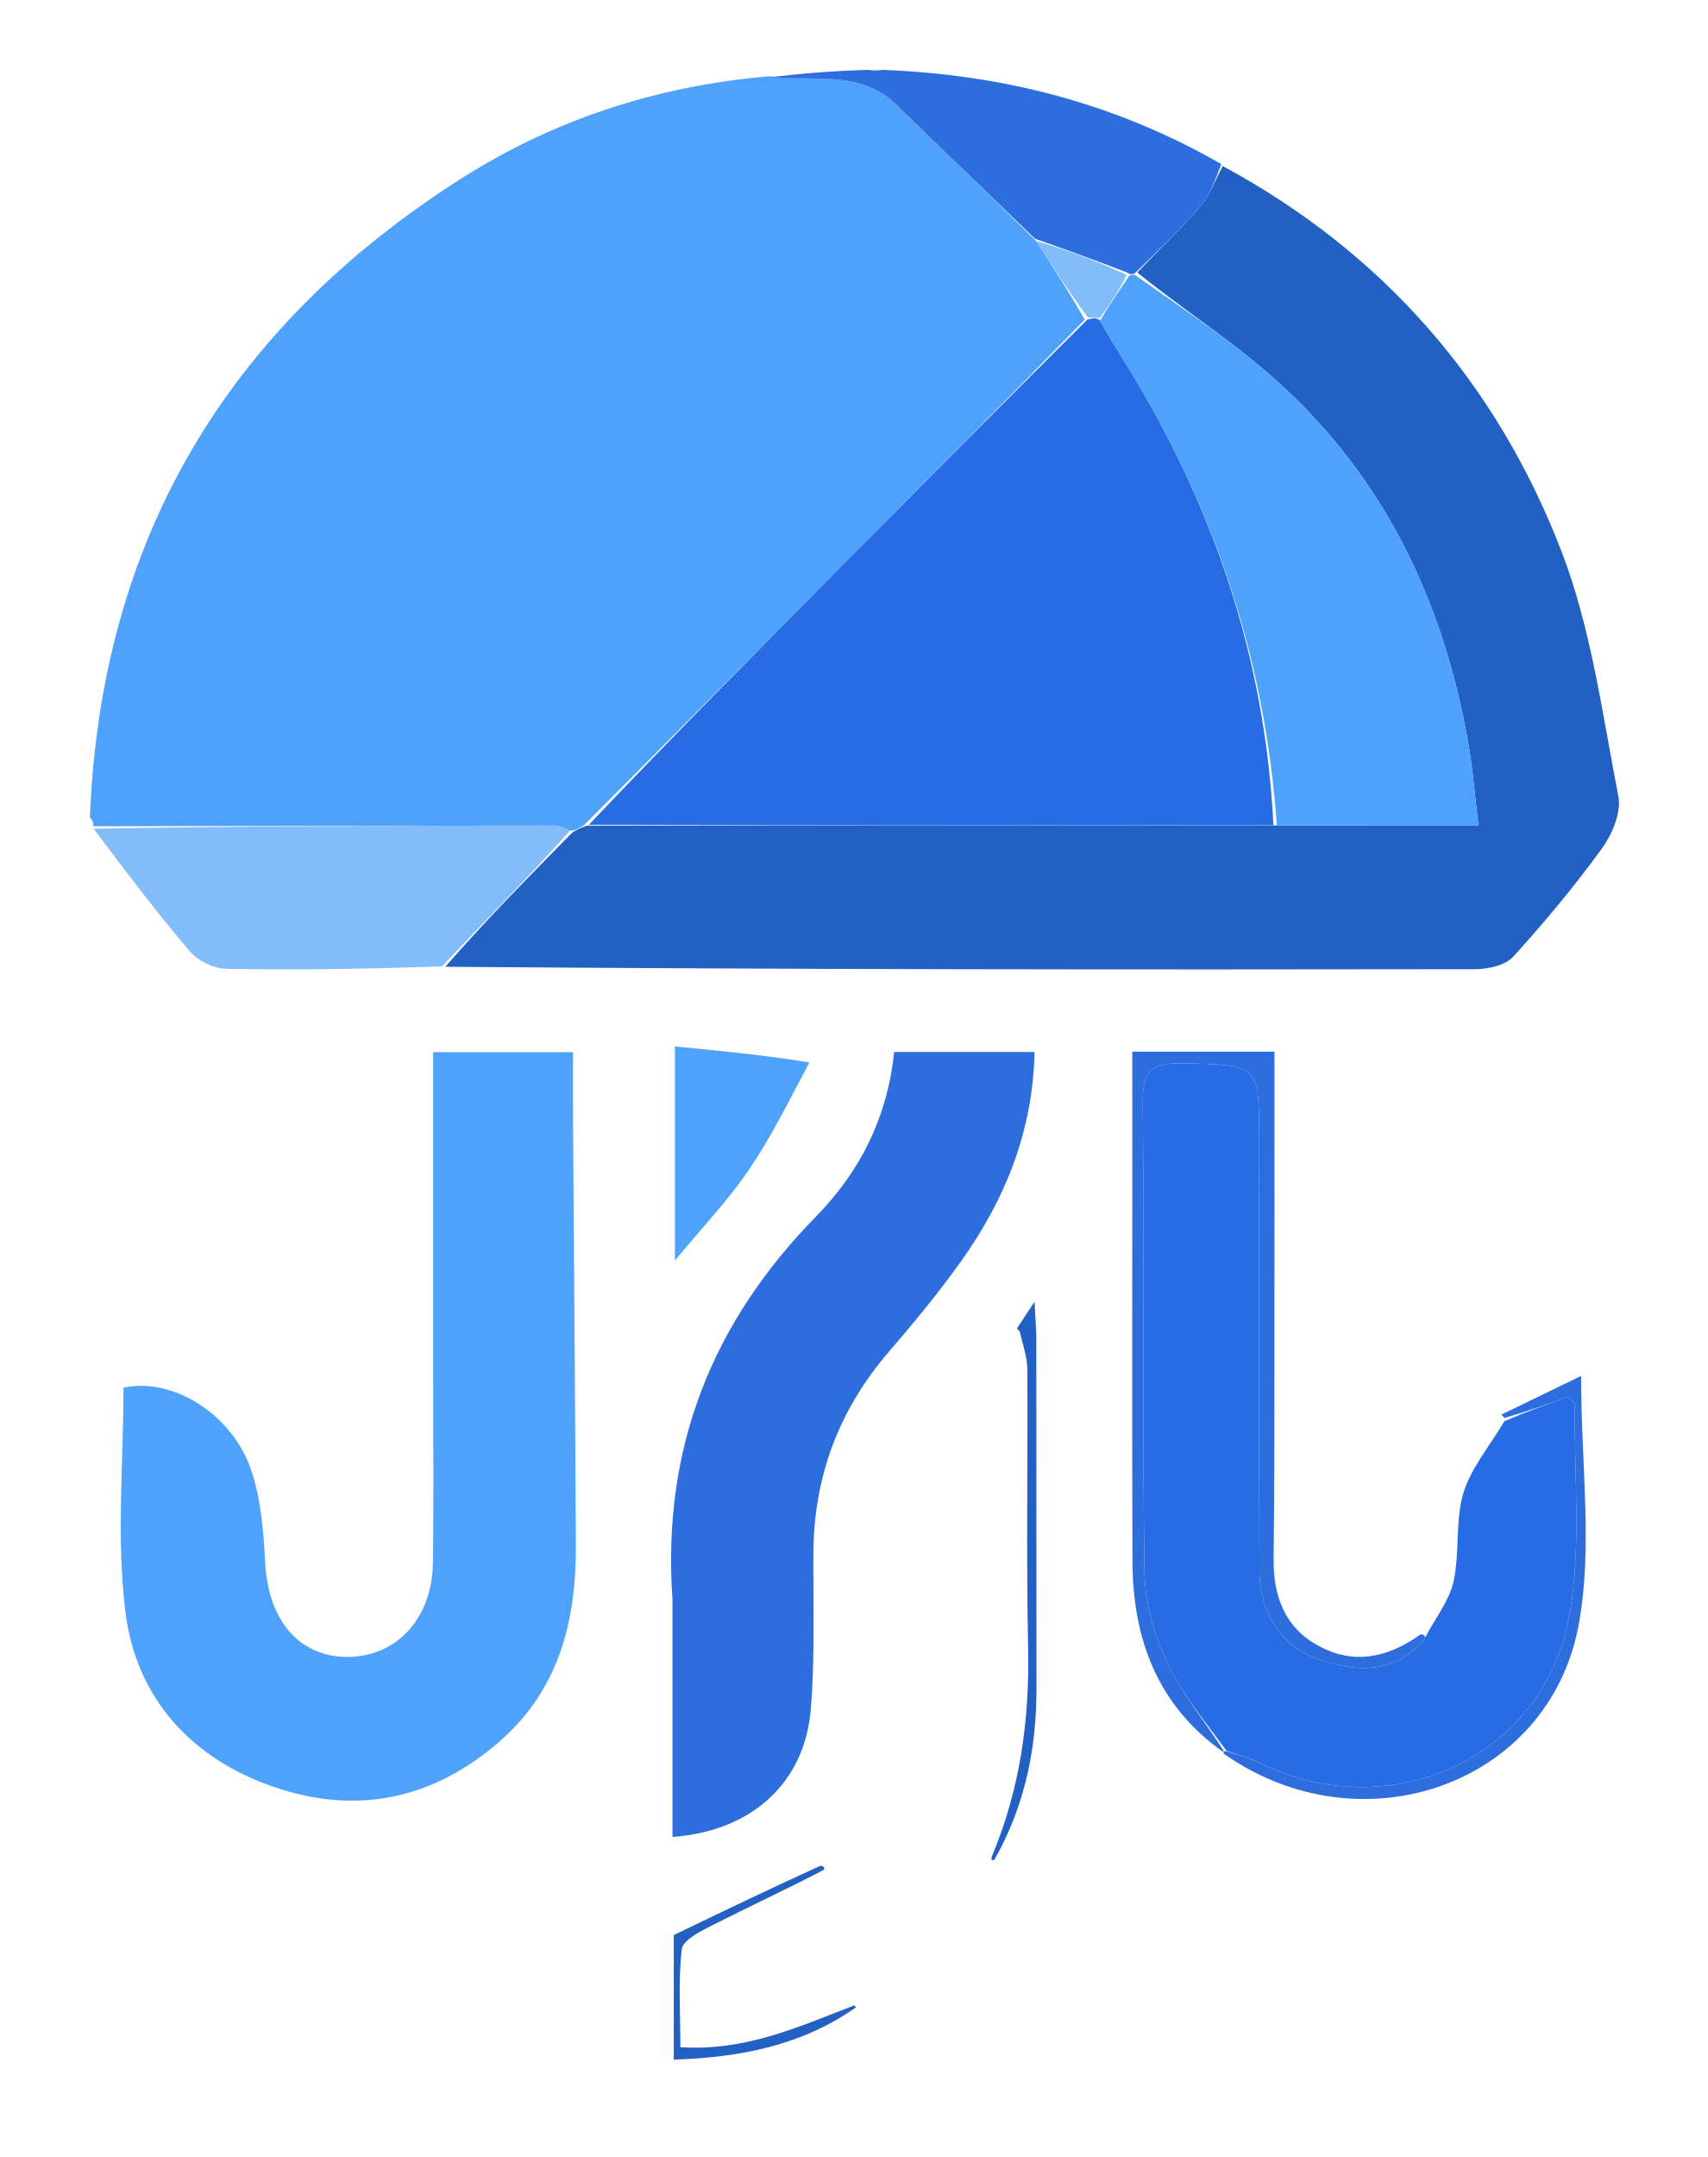
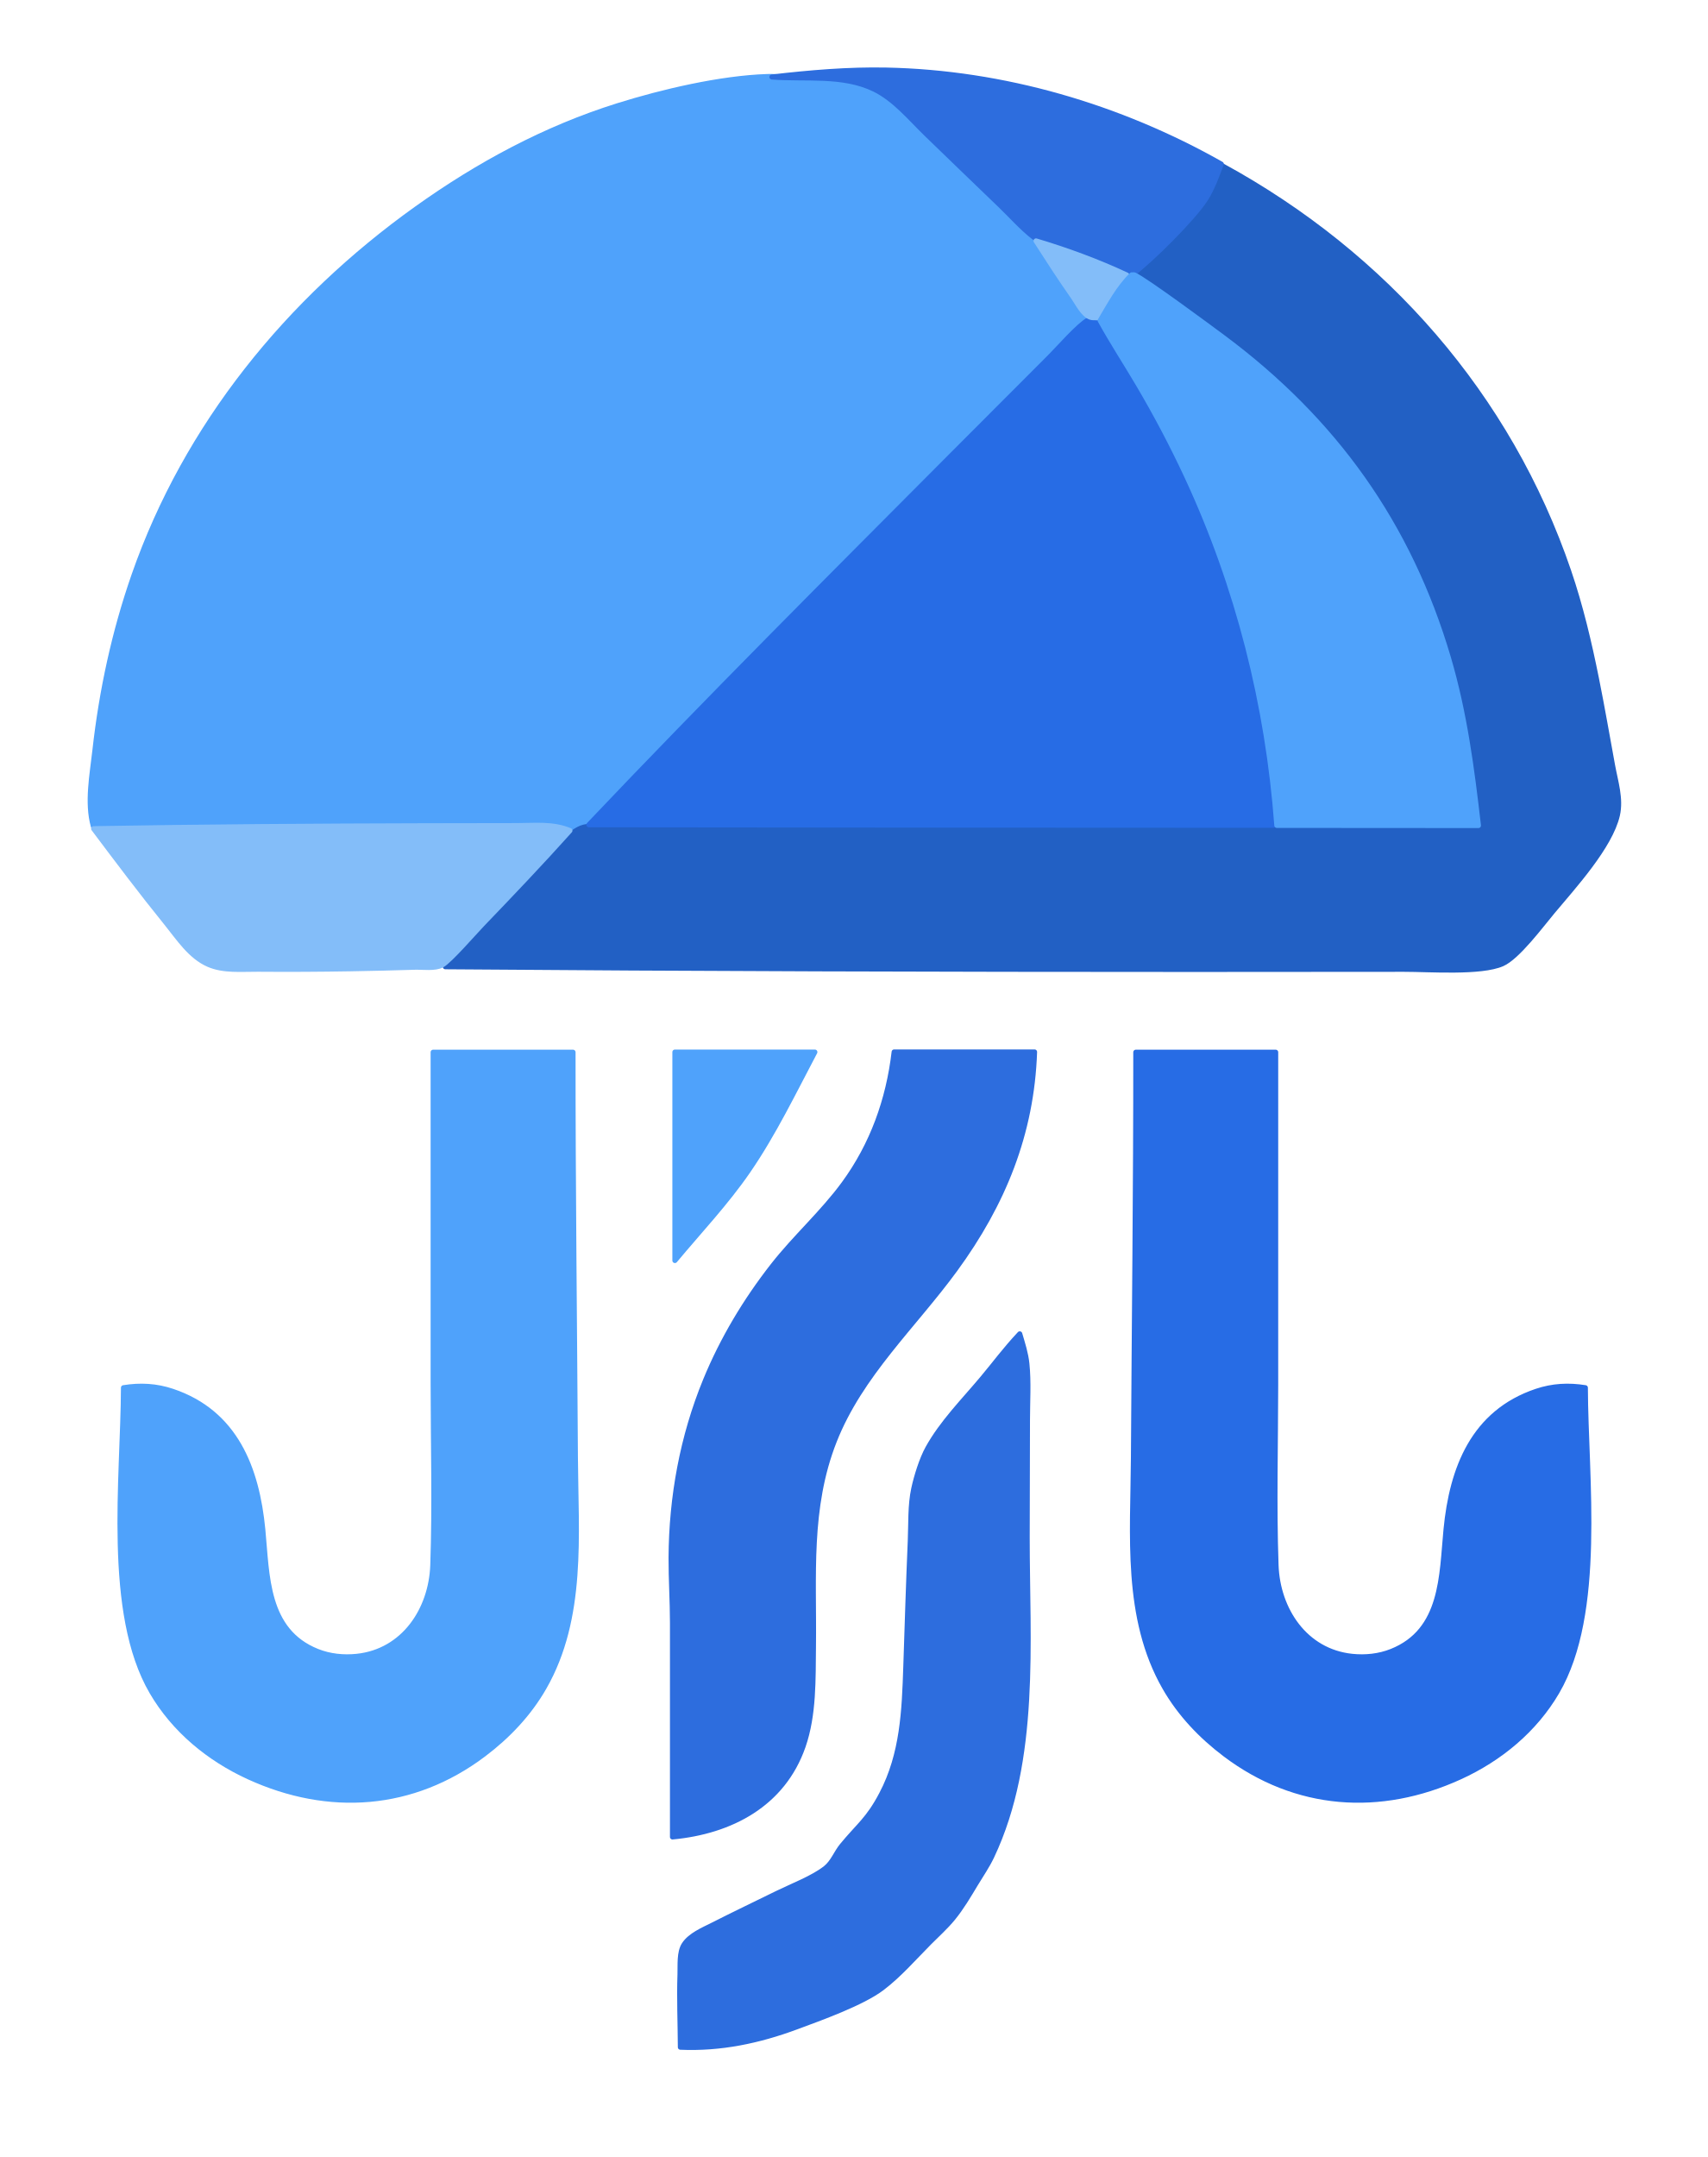
- <svg xmlns="http://www.w3.org/2000/svg" viewBox="150 366 236 298" width="100%" height="100%">
-   <path fill="#4FA2FB" d="M162.422,478.968 C163.913,440.617 181.322,411.403 213.435,390.859 C226.223,382.677 240.364,377.918 256.264,376.534 C262.806,377.23 268.997,375.715 273.871,380.482 C280.214,386.687 286.63,392.818 293.162,399.284 C295.541,403.002 297.773,406.419 299.894,410.159 C288.53,421.813 277.272,433.14 266.024,444.476 C254.31,456.283 242.605,468.099 230.651,480.033 C229.955,480.454 229.503,480.754 228.754,480.753 C227.817,480.315 227.177,480.057 226.537,480.058 C205.323,480.073 184.11,480.113 162.897,480.149 C162.897,480.149 162.883,480.106 162.883,479.875 C162.822,479.356 162.668,479.131 162.422,478.968 z" />
-   <path fill="#2260C4" d="M229.051,481.054 C229.503,480.754 229.955,480.454 231.13,480.066 C263.223,479.989 294.593,480.001 326.436,480.032 C335.807,480.051 344.706,480.051 354.295,480.051 C353.812,475.969 353.56,472.709 353.024,469.497 C349.555,448.712 340.789,430.715 324.506,416.944 C318.969,412.262 312.856,408.261 307.156,403.655 C310.158,400.457 313.159,397.679 315.803,394.596 C317.181,392.99 317.93,390.846 318.964,388.945 C341.134,400.905 356.807,418.916 365.766,442.156 C369.896,452.87 371.408,464.63 373.63,476.008 C374.057,478.198 372.808,481.214 371.393,483.168 C367.605,488.395 363.456,493.388 359.108,498.162 C358.012,499.366 355.633,499.895 353.842,499.898 C306.53,499.975 259.218,499.942 211.535,499.561 C217.126,493.147 223.089,487.101 229.051,481.054 z" />
-   <path fill="#4FA2FB" d="M209.854,556 C209.854,540.892 209.854,526.284 209.854,511.37 C216.521,511.37 222.611,511.37 229.183,511.37 C229.183,514.661 229.165,517.915 229.186,521.168 C229.315,540.649 229.488,560.13 229.573,579.611 C229.618,589.969 227.242,599.436 219.027,606.595 C209.822,614.618 199.235,616.793 187.834,612.873 C176.395,608.939 168.789,600.571 167.32,588.623 C166.074,578.489 167.063,568.081 167.063,557.719 C173.691,556.241 182.075,561.212 184.744,569.202 C186.084,573.214 186.412,577.652 186.642,581.927 C187.068,589.861 191.358,594.962 198.083,594.91 C204.809,594.859 209.698,589.61 209.817,581.982 C209.95,573.49 209.852,564.994 209.854,556 z" />
-   <path fill="#2D6DDE" d="M242.925,587.002 C241.442,565.943 248.477,548.641 262.791,534.031 C268.895,527.801 272.65,520.292 273.556,511.333 C280.168,511.333 286.401,511.333 292.959,511.333 C292.727,522.297 288.895,531.696 282.812,540.236 C279.726,544.57 276.32,548.696 272.844,552.73 C265.912,560.774 262.438,570.03 262.392,580.632 C262.36,587.793 262.614,594.986 262.041,602.108 C261.222,612.278 253.898,618.982 242.926,619.783 C242.926,608.997 242.926,598.25 242.925,587.002 z" />
-   <path fill="#83BDF9" d="M228.754,480.753 C223.089,487.101 217.126,493.147 211.068,499.503 C201.058,499.861 191.142,500.025 181.233,499.846 C179.526,499.816 177.353,498.751 176.238,497.445 C171.64,492.055 167.367,486.389 162.936,480.487 C184.11,480.113 205.323,480.073 226.537,480.058 C227.177,480.057 227.817,480.315 228.754,480.753 z" />
-   <path fill="#2D6DDE" d="M318.76,388.67 C317.93,390.846 317.181,392.99 315.803,394.596 C313.159,397.679 310.158,400.457 306.929,403.656 C306.553,403.951 306.1,403.935 305.846,403.688 C301.4,401.954 297.208,400.467 293.015,398.981 C286.63,392.818 280.214,386.687 273.871,380.482 C268.997,375.715 262.806,377.23 256.671,376.639 C260.684,376.155 265.046,375.801 269.906,375.653 C270.908,375.791 271.412,375.722 271.916,375.654 C288.453,376.276 304.08,380.23 318.76,388.67 z" />
-   <path fill="#2D6DDE" d="M318.986,608.021 C309.918,601.58 306.525,592.403 306.487,581.71 C306.423,563.418 306.466,545.126 306.464,526.834 C306.463,521.721 306.464,516.609 306.464,511.295 C313.235,511.295 319.472,511.295 326.11,511.295 C326.11,525.818 326.121,540.095 326.106,554.371 C326.096,563.351 326.102,572.331 325.992,581.309 C325.928,586.536 327.547,590.916 332.299,593.439 C337.028,595.95 341.624,595.127 346.275,591.818 C346.74,591.769 347.034,592.034 346.863,592.347 C342.719,597.543 337.158,596.879 332.453,595.351 C327.161,593.633 324.068,588.92 324.037,583.069 C323.933,563.267 323.998,543.465 323.998,523.663 C323.998,512.918 323.994,513.109 313.227,512.906 C309.06,512.828 307.879,514.087 307.916,518.233 C308.109,539.864 307.849,561.5 308.143,583.128 C308.199,587.278 309.436,591.677 311.191,595.47 C313.231,599.879 316.441,603.746 319.103,607.891 C319.064,607.934 318.986,608.021 318.986,608.021 z" />
-   <path fill="#4FA2FB" d="M261.841,512.781 C259.063,518.022 256.592,523.045 253.473,527.628 C250.619,531.822 247.066,535.541 243.259,540.148 C243.259,530.139 243.259,520.99 243.259,510.573 C249.534,511.179 255.7,511.775 261.841,512.781 z" />
-   <path fill="#2D6DDE" d="M357.461,561.437 C361.049,559.696 364.637,557.955 368.48,556.09 C368.48,568.475 370.131,579.843 368.135,590.529 C364.013,612.601 338.133,621.641 319.149,608.314 C318.986,608.021 319.064,607.934 319.468,607.945 C321.258,608.475 322.699,608.878 324.019,609.529 C342.077,618.435 363.359,608.957 366.876,589.078 C368.55,579.621 367.483,569.678 367.62,559.955 C367.623,559.747 367.175,559.533 366.594,559.016 C363.875,559.982 360.958,561.018 357.901,561.894 C357.761,561.735 357.461,561.437 357.461,561.437 z" />
-   <path fill="#2260C4" d="M290.513,549.547 C291.131,548.609 291.75,547.671 292.951,545.848 C293.072,548.281 293.199,549.667 293.2,551.054 C293.218,567.134 293.211,583.214 293.223,599.294 C293.23,607.548 291.645,615.426 287.417,622.924 C287.083,623.079 286.959,622.973 287.012,622.601 C290.999,613.095 292.275,603.552 292.069,593.641 C291.804,580.847 292.04,568.043 291.959,555.244 C291.948,553.518 291.351,551.795 290.903,549.934 C290.781,549.798 290.513,549.547 290.513,549.547 z" />
-   <path fill="#2260C4" d="M268.279,643.329 C260.786,648.592 252.307,650.24 243.105,650.55 C243.105,644.019 243.105,637.919 243.105,633.335 C250.225,629.91 256.562,626.861 263.326,623.779 C263.752,623.747 264.011,624.012 263.857,624.317 C258.558,627.083 253.374,629.467 248.29,632.05 C246.724,632.845 244.353,634.058 244.211,635.294 C243.71,639.653 244.016,644.106 244.016,648.833 C253.158,649.402 260.507,645.932 268.051,643.054 C268.127,643.145 268.279,643.329 268.279,643.329 z" />
-   <path fill="#276CE5" d="M325.964,480.013 C294.593,480.001 263.223,479.989 231.374,479.944 C242.605,468.099 254.31,456.283 266.024,444.476 C277.272,433.14 288.53,421.813 300.225,410.176 C301.11,409.887 301.551,409.906 302.025,410.283 C303.195,412.454 304.34,414.262 305.469,416.08 C317.646,435.677 324.821,456.878 325.964,480.013 z" />
-   <path fill="#83BDF9" d="M301.993,409.925 C301.551,409.906 301.11,409.887 300.337,409.852 C297.773,406.419 295.541,403.002 293.162,399.284 C297.208,400.467 301.4,401.954 305.694,403.994 C304.528,406.34 303.26,408.133 301.993,409.925 z" />
-   <path fill="#4FA2FB" d="M302.025,410.283 C303.26,408.133 304.528,406.34 305.948,404.241 C306.1,403.935 306.553,403.951 306.779,403.95 C312.856,408.261 318.969,412.262 324.506,416.944 C340.789,430.715 349.555,448.712 353.024,469.497 C353.56,472.709 353.812,475.969 354.295,480.051 C344.706,480.051 335.807,480.051 326.436,480.032 C324.821,456.878 317.646,435.677 305.469,416.08 C304.34,414.262 303.195,412.454 302.025,410.283 z" />
-   <path fill="#276CE5" d="M346.863,592.347 C348.355,589.526 350.265,587.149 350.856,584.48 C351.734,580.515 351.06,576.16 352.203,572.314 C353.231,568.851 355.814,565.848 357.876,562.348 C360.958,561.018 363.875,559.982 366.594,559.016 C367.175,559.533 367.623,559.747 367.62,559.955 C367.483,569.678 368.55,579.621 366.876,589.078 C363.359,608.957 342.077,618.435 324.019,609.529 C322.699,608.878 321.258,608.475 319.508,607.903 C316.441,603.746 313.231,599.879 311.191,595.47 C309.436,591.677 308.199,587.278 308.143,583.128 C307.849,561.5 308.109,539.864 307.916,518.233 C307.879,514.087 309.06,512.828 313.227,512.906 C323.994,513.109 323.998,512.918 323.998,523.663 C323.998,543.465 323.933,563.267 324.037,583.069 C324.068,588.92 327.161,593.633 332.453,595.351 C337.158,596.879 342.719,597.543 346.863,592.347 z" />
+ <svg xmlns="http://www.w3.org/2000/svg" viewBox="150 366 236 298" width="236" height="298">
+   <path fill="#4FA2FB" stroke="#4FA2FB" stroke-width="0.7" stroke-linejoin="round" d="M299.894,410.159 C283.776,426.68 267.477,443.026 251.213,459.403 C246.416,464.233 241.616,469.059 236.807,473.876 C234.76,475.927 231.827,479.496 229.321,480.688 C228.282,480.546 227.57,480.171 226.655,480.089 C224.293,479.875 221.837,480.061 219.466,480.064 C214.312,480.069 209.159,480.075 204.005,480.082 C190.302,480.101 176.6,480.125 162.897,480.149 C161.984,476.881 162.742,473.023 163.117,469.66 C164.036,461.423 165.796,453.273 168.529,445.444 C175.752,424.752 189.815,407.523 207.543,394.844 C216.089,388.733 225.311,383.756 235.359,380.605 C241.521,378.672 249.579,376.782 256.022,376.575 C257.349,376.532 258.697,376.716 260.026,376.75 C262.952,376.825 265.956,376.744 268.796,377.56 C273.175,378.818 276.615,383.163 279.814,386.264 C282.907,389.263 286.003,392.259 289.083,395.272 C290.426,396.585 291.945,397.849 293.127,399.311 C295.191,401.862 298.177,407.17 299.894,410.159 z" />
+   <path fill="#2260C4" stroke="#2260C4" stroke-width="0.7" stroke-linejoin="round" d="M354.295,480.051 C353.862,476.293 353.548,472.517 352.902,468.788 C349.97,451.849 342.982,435.723 331.077,423.152 C323.947,415.622 315.21,410.091 307.156,403.655 C309.978,400.685 314.485,396.794 316.615,393.473 C317.532,392.044 318.191,390.454 318.964,388.945 C341.369,401.196 358.494,420.634 366.77,444.93 C368.419,449.772 369.597,454.76 370.603,459.771 C371.406,463.764 372.1,467.779 372.834,471.785 C373.243,474.014 374.011,476.358 373.494,478.621 C372.505,482.942 367.418,488.501 364.542,491.941 C362.964,493.829 359.694,498.232 357.589,499.155 C354.629,500.453 347.495,499.908 344.028,499.912 C334.292,499.925 324.556,499.932 314.82,499.932 C280.391,499.931 245.962,499.834 211.535,499.561 C215.639,494.881 219.921,490.367 224.272,485.916 C225.849,484.302 228.282,481.205 230.311,480.386 C231.994,479.707 239.253,480.048 241.521,480.044 C249.967,480.028 258.412,480.019 266.858,480.013 C296.004,479.995 325.15,480.051 354.295,480.051 z" />
+   <path fill="#4FA2FB" stroke="#4FA2FB" stroke-width="0.7" stroke-linejoin="round" d="M209.854,511.37 C216.297,511.37 222.74,511.37 229.183,511.37 C229.172,530.045 229.398,548.72 229.509,567.395 C229.573,578.049 230.695,589.52 225.179,599.143 C223.087,602.794 220.18,605.85 216.831,608.375 C207.054,615.745 195.413,616.542 184.368,611.488 C178.871,608.973 174.057,605.011 170.99,599.758 C164.612,588.835 167.017,570.185 167.063,557.719 C169.375,557.345 171.593,557.46 173.827,558.213 C182.547,561.15 185.496,568.868 186.314,577.303 C186.93,583.666 186.704,591.297 193.842,594.142 C195.563,594.828 197.463,595.026 199.3,594.833 C205.788,594.151 209.59,588.397 209.806,582.227 C210.097,573.911 209.86,565.561 209.855,557.241 C209.844,541.951 209.854,526.66 209.854,511.37 z" />
+   <path fill="#2D6DDE" stroke="#2D6DDE" stroke-width="0.7" stroke-linejoin="round" d="M273.556,511.333 C280.023,511.333 286.491,511.333 292.959,511.333 C292.57,522.637 288.601,532.329 281.975,541.395 C276.261,549.213 268.898,555.92 265.285,565.082 C261.637,574.333 262.52,583.713 262.404,593.415 C262.349,597.985 262.491,602.904 260.969,607.271 C258.177,615.277 250.976,619.031 242.926,619.783 C242.926,609.919 242.926,600.055 242.926,590.192 C242.925,587.19 242.719,584.197 242.733,581.196 C242.774,572.811 244.303,564.458 247.494,556.692 C249.833,551.001 253.018,545.685 256.806,540.844 C259.885,536.908 263.662,533.566 266.612,529.538 C270.561,524.147 272.781,517.942 273.556,511.333 z" />
+   <path fill="#83BDF9" stroke="#83BDF9" stroke-width="0.7" stroke-linejoin="round" d="M228.754,480.753 C224.8,485.162 220.717,489.45 216.614,493.719 C215.544,494.833 212.148,498.748 211.106,499.317 C210.125,499.853 208.426,499.594 207.333,499.627 C204.372,499.719 201.41,499.791 198.448,499.841 C194.183,499.913 189.917,499.938 185.651,499.903 C183.4,499.885 180.907,500.163 178.798,499.239 C176.284,498.138 174.668,495.603 172.993,493.535 C169.536,489.268 166.234,484.878 162.936,480.487 C178.222,480.221 193.511,480.121 208.8,480.083 C212.994,480.072 217.189,480.066 221.383,480.062 C223.887,480.06 226.412,479.755 228.754,480.753 z" />
+   <path fill="#2D6DDE" stroke="#2D6DDE" stroke-width="0.7" stroke-linejoin="round" d="M318.76,388.67 C318.135,390.312 317.544,392 316.598,393.492 C314.927,396.129 309.008,401.998 306.501,403.858 C303.468,402.964 300.446,401.637 297.438,400.556 C295.974,400.03 294.011,399.675 292.775,398.71 C291.16,397.449 289.742,395.826 288.265,394.405 C284.838,391.106 281.409,387.81 277.995,384.498 C275.78,382.35 273.642,379.711 270.831,378.335 C266.492,376.212 261.334,376.994 256.671,376.639 C261.912,376.031 267.207,375.576 272.486,375.683 C288.646,376.009 304.742,380.732 318.76,388.67 z" />
+   <path fill="#4FA2FB" stroke="#4FA2FB" stroke-width="0.7" stroke-linejoin="round" d="M262.6,511.35 C259.664,516.901 256.917,522.62 253.35,527.805 C250.336,532.185 246.655,536.071 243.259,540.148 C243.259,530.549 243.259,520.949 243.259,511.35 C249.706,511.35 256.153,511.35 262.6,511.35 z" />
+   <path fill="#276CE5" stroke="#276CE5" stroke-width="0.7" stroke-linejoin="round" d="M325.964,480.013 C294.434,480.001 262.904,479.988 231.374,479.944 C247.798,462.641 264.69,445.782 281.523,428.878 C286.023,424.36 290.528,419.846 295.042,415.341 C296.347,414.039 298.971,410.994 300.407,410.179 C300.723,410 301.008,410.069 301.328,409.984 C301.486,410.103 301.725,410.061 301.891,410.232 C302.854,411.227 303.855,413.477 304.636,414.739 C306.873,418.352 309.037,422 311.007,425.768 C319.815,442.615 324.933,461.028 325.964,480.013 z" />
+   <path fill="#83BDF9" stroke="#83BDF9" stroke-width="0.7" stroke-linejoin="round" d="M301.607,409.909 C301.301,409.867 300.974,409.933 300.679,409.826 C299.642,409.449 298.919,407.916 298.316,407.057 C296.53,404.511 294.84,401.901 293.162,399.284 C297.454,400.566 301.631,402.103 305.694,403.994 C305.054,405.22 302.977,409.136 301.962,409.875 C301.855,409.953 301.691,409.85 301.607,409.909 z" />
+   <path fill="#4FA2FB" stroke="#4FA2FB" stroke-width="0.7" stroke-linejoin="round" d="M302.025,410.283 C303.29,408.149 304.627,405.646 306.389,403.971 C306.492,404.013 306.639,403.928 306.759,403.982 C308.313,404.687 317.07,411.165 319.022,412.618 C334.401,424.062 344.682,438.409 350.129,456.831 C352.386,464.462 353.387,472.175 354.295,480.051 C345.009,480.051 335.722,480.05 326.436,480.032 C325.198,463.365 321.085,447.084 314.043,431.914 C312.004,427.523 309.741,423.237 307.279,419.068 C305.543,416.129 303.674,413.274 302.025,410.283 z" />
+   <path fill="#276CE5" stroke="#276CE5" stroke-width="0.7" stroke-linejoin="round" d="M326.277,511.37 C319.834,511.37 313.391,511.37 306.948,511.37 C306.959,530.045 306.733,548.72 306.622,567.395 C306.558,578.049 305.436,589.52 310.952,599.143 C313.044,602.794 315.951,605.85 319.3,608.375 C329.077,615.745 340.718,616.542 351.763,611.488 C357.26,608.973 362.074,605.011 365.141,599.758 C371.519,588.835 369.114,570.185 369.068,557.719 C366.756,557.345 364.538,557.46 362.304,558.213 C353.584,561.15 350.635,568.868 349.817,577.303 C349.201,583.666 349.427,591.297 342.289,594.142 C340.568,594.828 338.668,595.026 336.831,594.833 C330.343,594.151 326.541,588.397 326.325,582.227 C326.034,573.911 326.271,565.561 326.276,557.241 C326.287,541.951 326.277,526.66 326.277,511.37 z" />
+   <path fill="#2D6DDE" stroke="#2D6DDE" stroke-width="0.7" stroke-linejoin="round" d="M290.912,550.279 C291.312,551.633 291.753,552.993 291.898,554.404 C292.16,556.959 291.978,559.616 291.977,562.182 C291.974,567.606 291.94,573.029 291.939,578.452 C291.936,592.8 293.364,609.125 287.044,622.477 C286.418,623.8 285.567,625.027 284.814,626.279 C283.845,627.89 282.875,629.547 281.682,631.006 C280.697,632.211 279.513,633.268 278.417,634.37 C276.311,636.488 274.26,638.862 271.873,640.669 C269.133,642.743 263.361,644.806 260.029,646.041 C254.843,647.965 249.564,649.075 244.016,648.833 C243.998,645.476 243.847,642.114 243.965,638.757 C244.008,637.525 243.835,635.731 244.53,634.656 C245.378,633.345 247.16,632.624 248.499,631.944 C251.463,630.441 254.46,629.005 257.444,627.543 C259.445,626.562 262.359,625.449 264.066,624.102 C265.105,623.283 265.535,621.978 266.356,620.979 C268.665,618.168 269.978,617.384 271.832,613.848 C274.74,608.303 274.965,602.353 275.169,596.236 C275.361,590.458 275.536,584.679 275.786,578.903 C275.888,576.532 275.766,573.979 276.269,571.653 C276.637,569.954 277.374,567.581 278.21,566.072 C280.179,562.518 283.147,559.544 285.734,556.455 C287.629,554.192 288.804,552.536 290.912,550.279 z" />
</svg>
